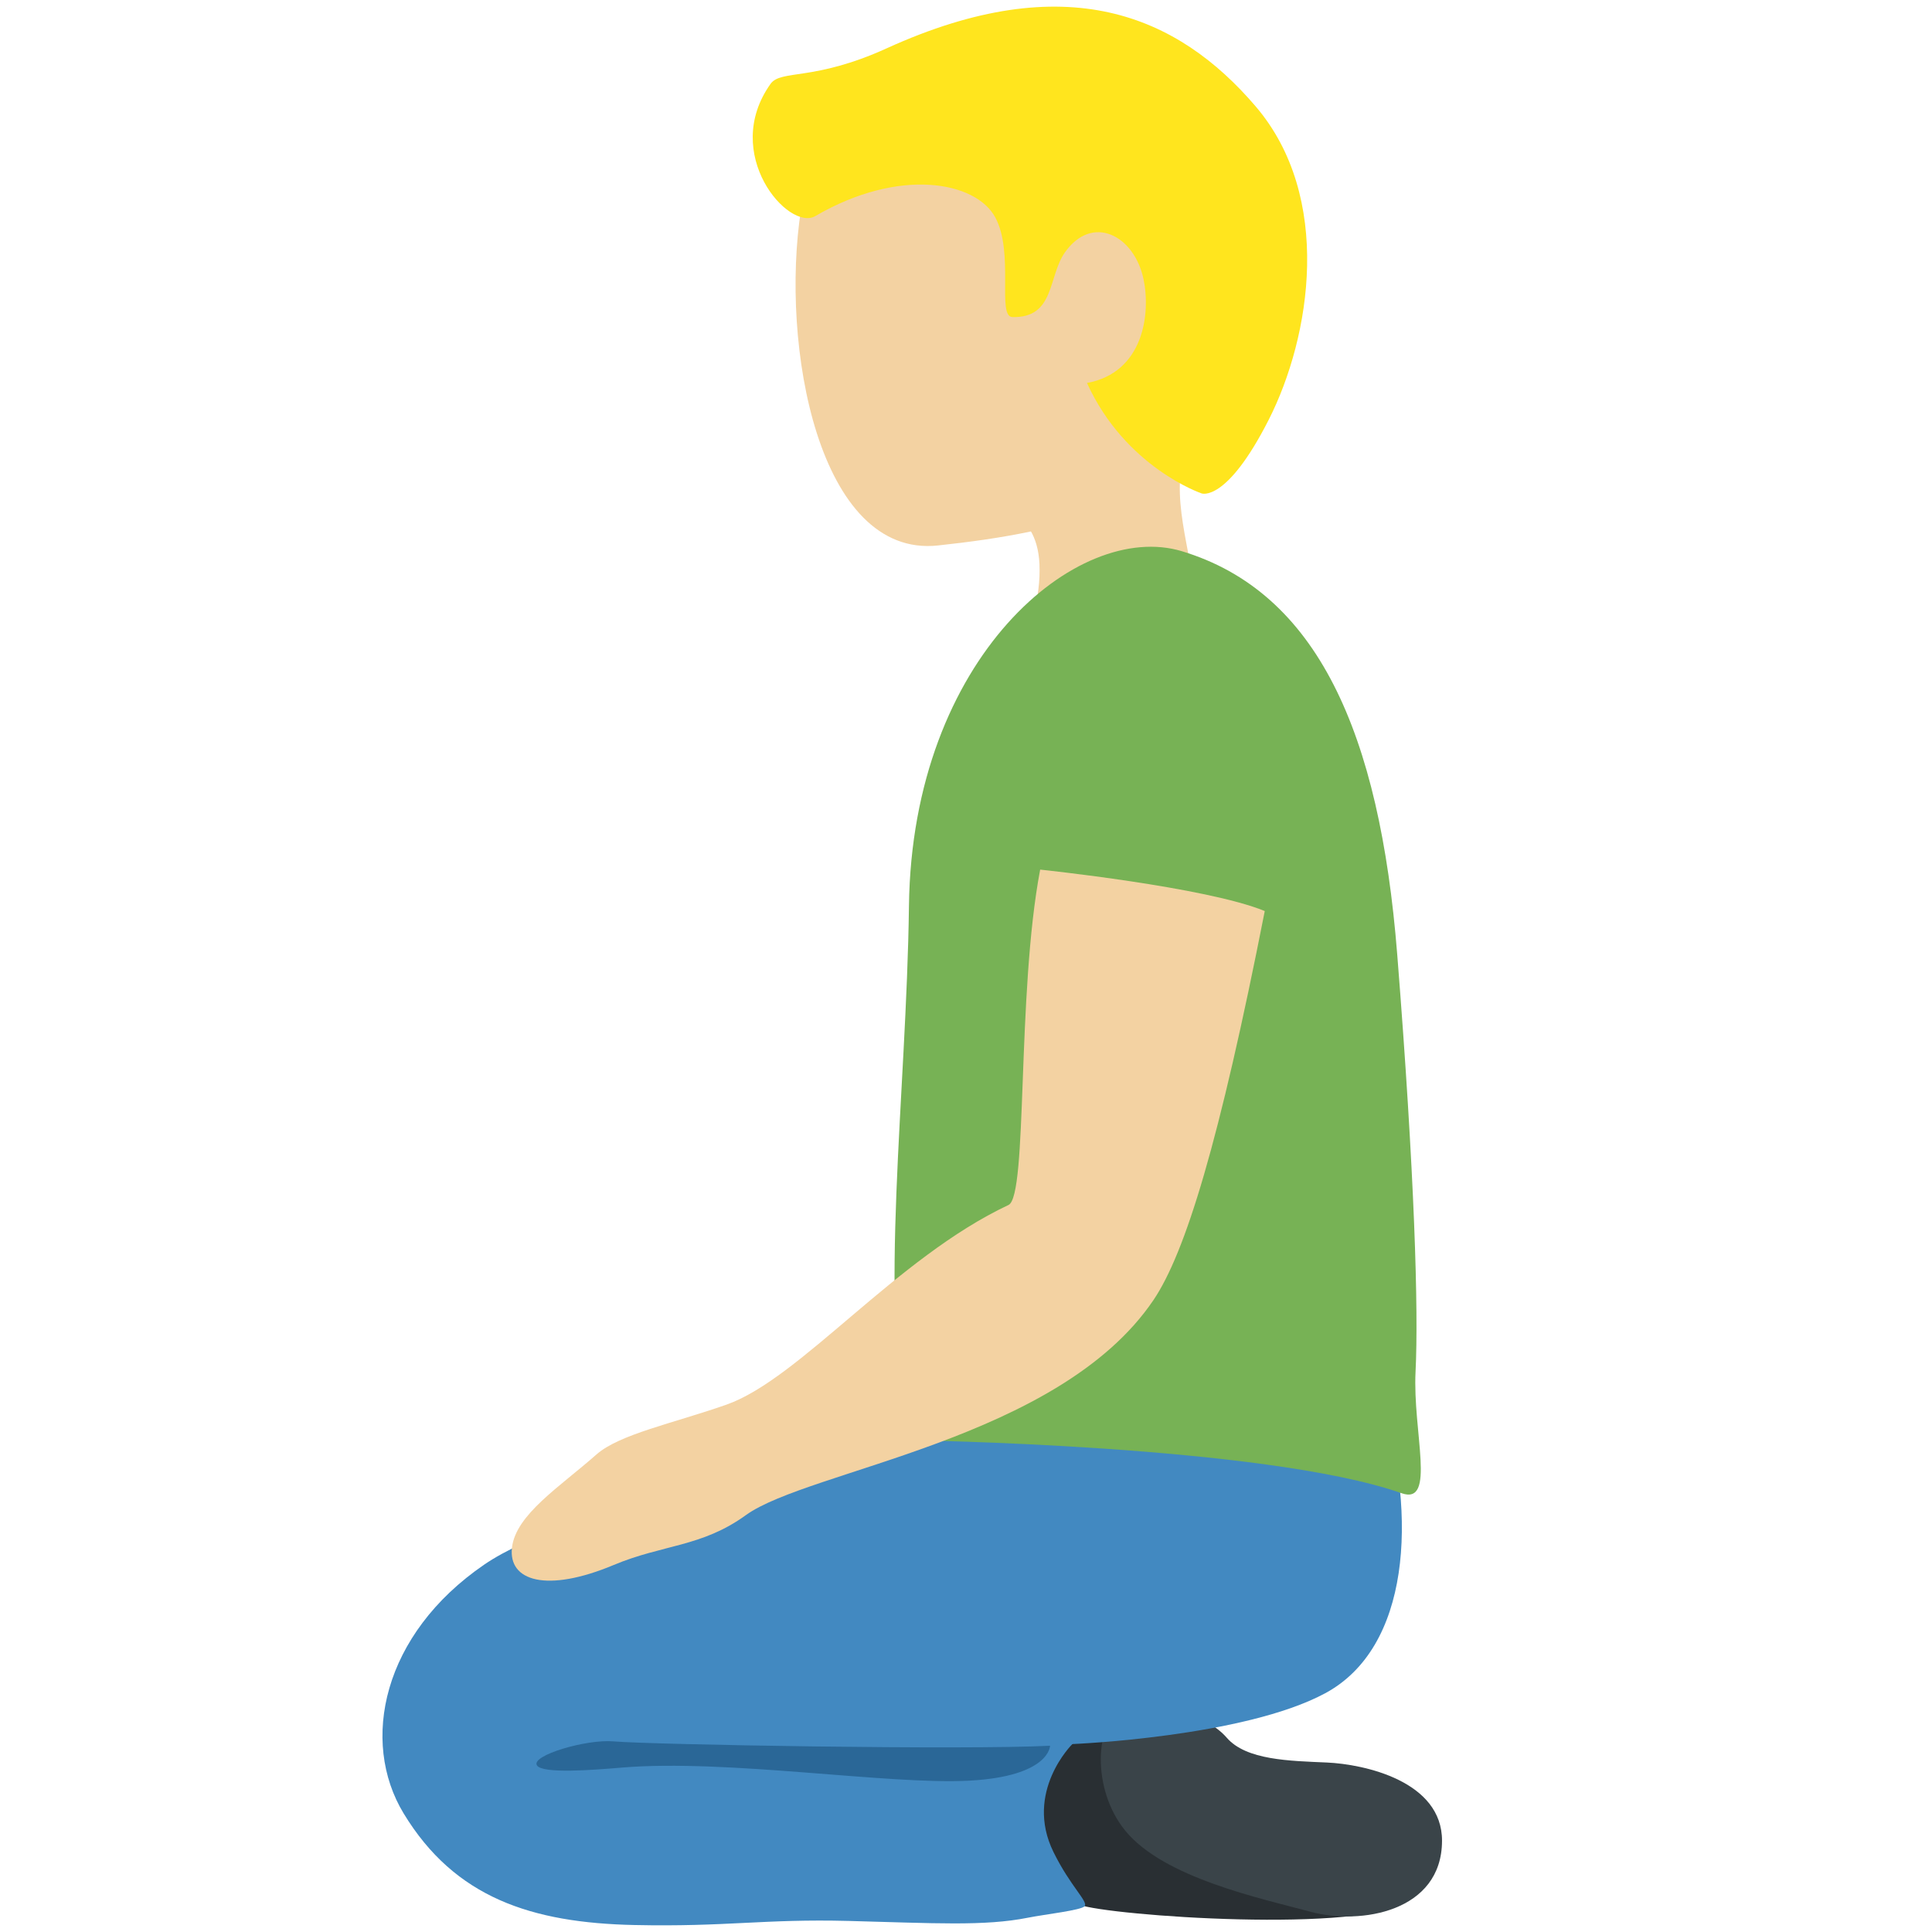
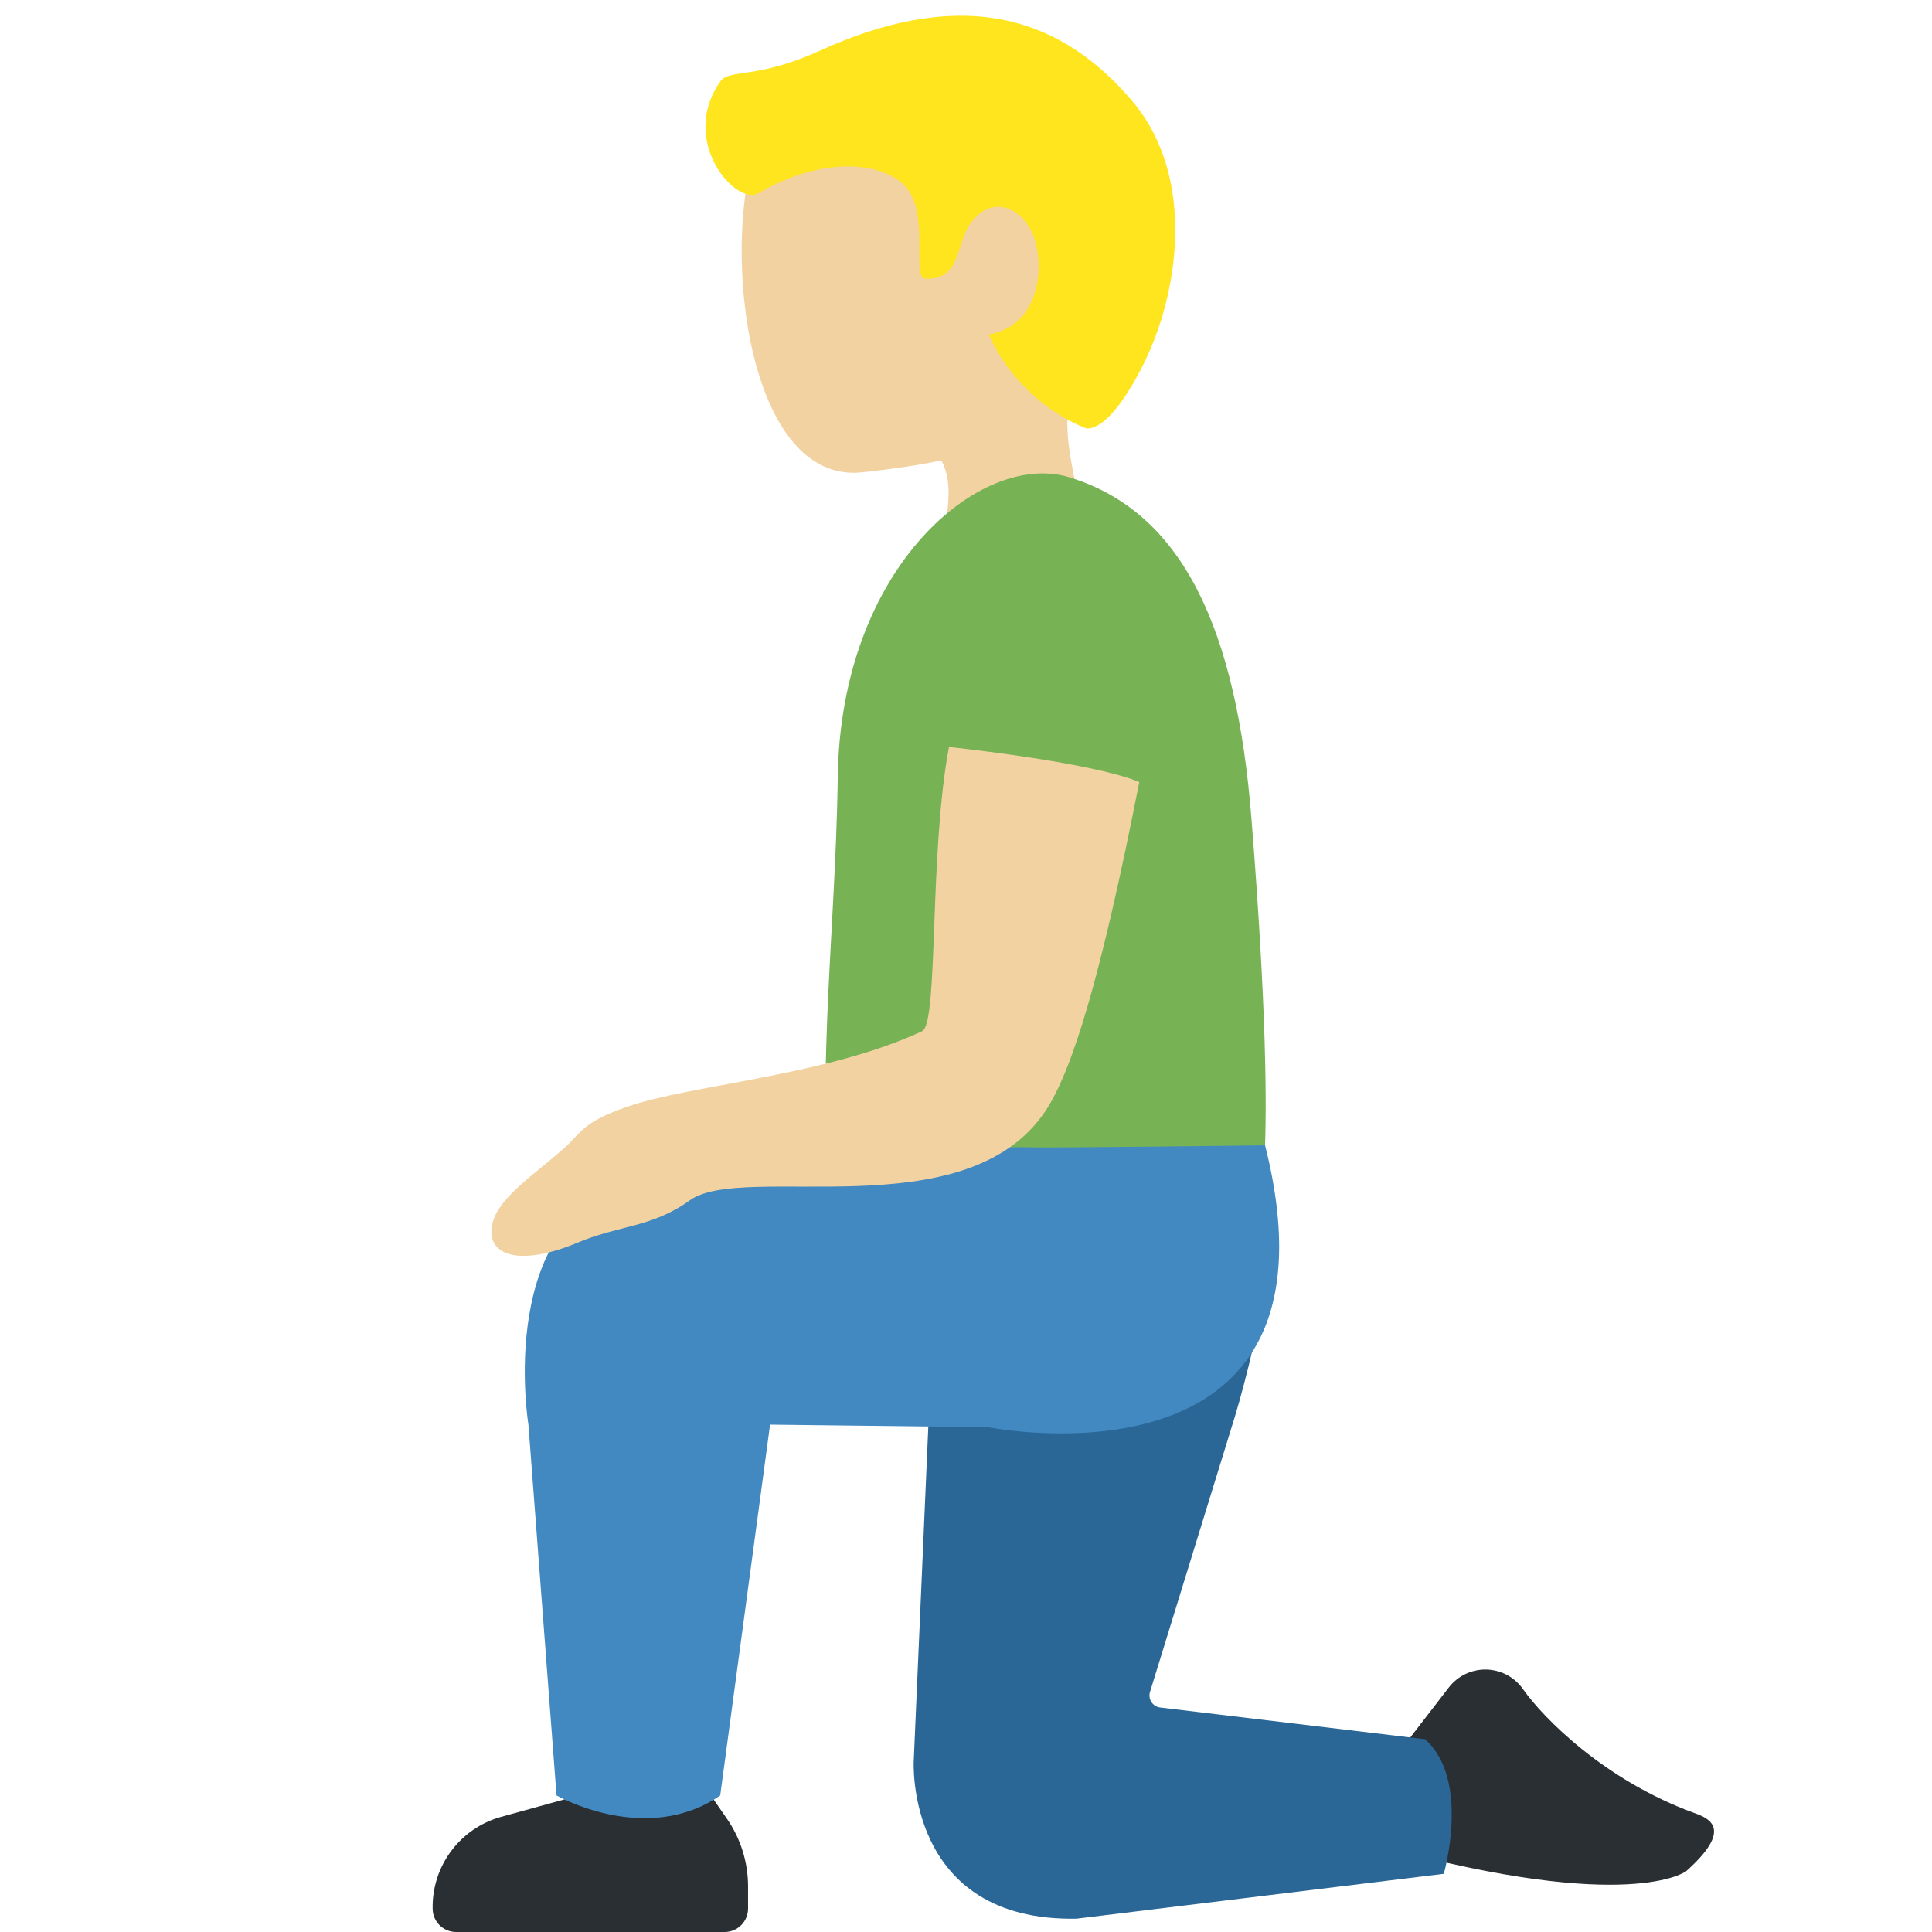
<svg xmlns="http://www.w3.org/2000/svg" viewBox="0 0 36 36">
-   <path fill="#F3D2A2" d="M20.905 1.103c-2.182-.859-5.584.249-5.979 2.799-.393 2.532.328 6.502 2.552 6.262 2.332-.252 4.724-.759 5.668-3.16.944-2.399-.059-5.042-2.241-5.901z" />
-   <path fill="#F3D2A2" d="M22.526 7.623c3.175-3.73-4.474-3.367-4.474-3.367-1.448.053-.451 2.465-1.133 3.782-.467.912 1.499 1.395 1.499 1.395s.903-.013.951 1.082v.01c.011.279-.018.61-.148 1.053-.648 2.192 2.297 3.537 2.944 1.34.256-.869.157-1.634.027-2.34l-.012-.063c-.196-1.049-.44-1.969.346-2.892z" />
-   <path fill="#FFE51E" d="M23.398 1.983C21.945.282 19.863-.621 16.523.9c-1.361.62-1.971.391-2.165.663-.93 1.306.337 2.753.833 2.464 1.572-.917 2.99-.644 3.352.019s.028 1.854.321 1.862c.792.021.664-.755.977-1.202.514-.731 1.296-.318 1.467.496.136.645 0 1.741-1.054 1.934.717 1.577 2.136 2.058 2.136 2.058s.461.181 1.25-1.371c.789-1.554 1.201-4.151-.242-5.84z" />
-   <path fill="#292F33" d="M20.666 32.225c-.937.204-1.397.837-1.522 1.423-.126.586.419 1.633.963 1.842s5.354.548 6.132-.078c1.162-.934-4.804-3.354-5.573-3.187z" />
-   <path fill="#3A4449" d="M20.924 31.831c-.521.24-.593 1.505.045 2.283.721.879 2.524 1.26 3.455 1.51s2.442-.001 2.446-1.322c.004-1.115-1.452-1.429-2.145-1.46-.693-.031-1.505-.042-1.868-.464s-1.391-.796-1.933-.547z" />
-   <path fill="#4289C1" d="M25.75 26.1c.655 2.154.529 4.598-1.058 5.452-1.52.818-4.71.946-4.71.946s-.905.89-.351 2.014c.315.639.649.921.58 1.007-.061.076-.748.153-1.053.214-.814.163-1.755.102-3.341.061s-2.272.113-3.998.076c-1.912-.041-3.344-.507-4.298-2.08-.814-1.343-.395-3.338 1.505-4.638 1.546-1.058 6.469-2.197 8.341-2.482 1.874-.285 7.814-2.441 8.383-.57z" />
-   <path fill="#77B255" d="M26.377 25.554c-.057 1.128.391 2.499-.26 2.27-2.565-.9-9.188-.988-9.188-.988-.568-2.564-.037-6.416.008-9.956.059-4.645 3.148-7.192 5.082-6.61 2.528.761 3.689 3.387 4.016 7.511s.398 6.646.342 7.773z" />
-   <path fill="#F3D2A2" d="M19.382 16.204c-.442 2.329-.227 6.078-.59 6.249-2.095.984-3.883 3.239-5.259 3.722-.997.349-1.992.55-2.42.928-.686.605-1.503 1.121-1.573 1.735-.072.623.645.847 1.896.323.919-.385 1.64-.333 2.461-.928 1.17-.847 5.832-1.399 7.596-4.008.595-.881 1.227-2.94 2.074-7.249-1.091-.449-4.185-.772-4.185-.772z" />
-   <path fill="#2A6797" d="M11.429 32.448c.718.062 6.591.163 8.137.081 0 0 0 .57-1.505.651-1.505.081-4.516-.407-6.469-.244-.538.045-1.485.121-1.587-.041-.117-.185.924-.491 1.424-.447z" />
+   <path fill="#F3D2A2" d="M18.973 1.123c-1.849-.728-4.732.211-5.067 2.372-.333 2.145.278 5.51 2.162 5.306 1.976-.213 4.003-.643 4.803-2.677.802-2.034-.048-4.273-1.898-5.001z" />
+   <path fill="#F3D2A2" d="M20.347 6.648c2.691-3.161-3.791-2.853-3.791-2.853-1.227.045-.383 2.089-.96 3.205-.396.772 1.271 1.182 1.271 1.182s.765-.011.806.917v.008c.009.236-.016.517-.126.892-.549 1.858 1.946 2.997 2.494 1.135.217-.737.133-1.385.023-1.983l-.01-.053c-.166-.889-.372-1.668.293-2.45z" />
+   <path fill="#FFE51E" d="M21.086 1.869C19.855.428 18.091-.338 15.26.951c-1.153.525-1.67.331-1.834.561-.788 1.106.286 2.333.706 2.088 1.332-.777 2.534-.546 2.841.016.307.562.024 1.571.272 1.578.671.018.562-.64.828-1.019.435-.62 1.098-.269 1.243.42.115.546 0 1.475-.893 1.639.607 1.336 1.81 1.744 1.81 1.744s.391.154 1.059-1.162c.668-1.316 1.017-3.516-.206-4.947z" />
+   <path fill="#77B255" d="M23.563 21.568c-.048.956.379 2.392-.173 2.198-2.174-.763-7.786-.837-7.786-.837-.482-2.173-.032-5.437.006-8.437.05-3.936 2.667-6.094 4.306-5.601 2.142.645 3.126 2.87 3.403 6.364.278 3.495.292 5.357.244 6.313z" />
+   <path fill="#292F33" d="M25.935 32.82l1.062-1.377a.858.858 0 011.382.032c.363.518 1.507 1.698 3.203 2.312.264.096.724.291-.165 1.082 0 0-1.048.797-5.627-.453M8.498 36h5.005a.436.436 0 00.436-.436v-.412c0-.452-.138-.894-.396-1.266l-.383-.553h-1.933l-1.89.522a1.74 1.74 0 00-1.275 1.72.436.436 0 00.436.425z" />
+   <path fill="#2A6797" d="M17.337 25.683l-.311 7.133s-.156 2.994 3.033 2.936l6.844-.836s.505-1.75-.35-2.508l-4.933-.591a.227.227 0 01-.194-.282l1.579-5.122c.201-.652.548-2.06.603-2.735.034-.414-.195-.091-.185-.51l-6.397 1.838.311.677z" />
+   <path fill="#4289C1" d="M19.208 21.379c-1.871-.051-7.328.63-7.328.63-2.677.629-2.034 4.537-2.034 4.537l.524 6.91s1.668.953 3.05 0l.929-6.91 4.066.048s6.825 1.359 5.158-5.252c0 .001-3.984.048-4.365.037z" />
+   <path fill="#F3D2A2" d="M17.683 13.919c-.374 1.973-.192 5.151-.5 5.295-1.776.833-4.337 1.001-5.502 1.41-.844.296-.825.466-1.188.786-.581.513-1.273.95-1.333 1.47-.061.528.547.718 1.607.273.779-.326 1.389-.282 2.085-.786.991-.718 5.126.558 6.62-1.653.504-.746 1.04-2.491 1.757-6.143-.924-.378-3.546-.652-3.546-.652z" />
</svg>
